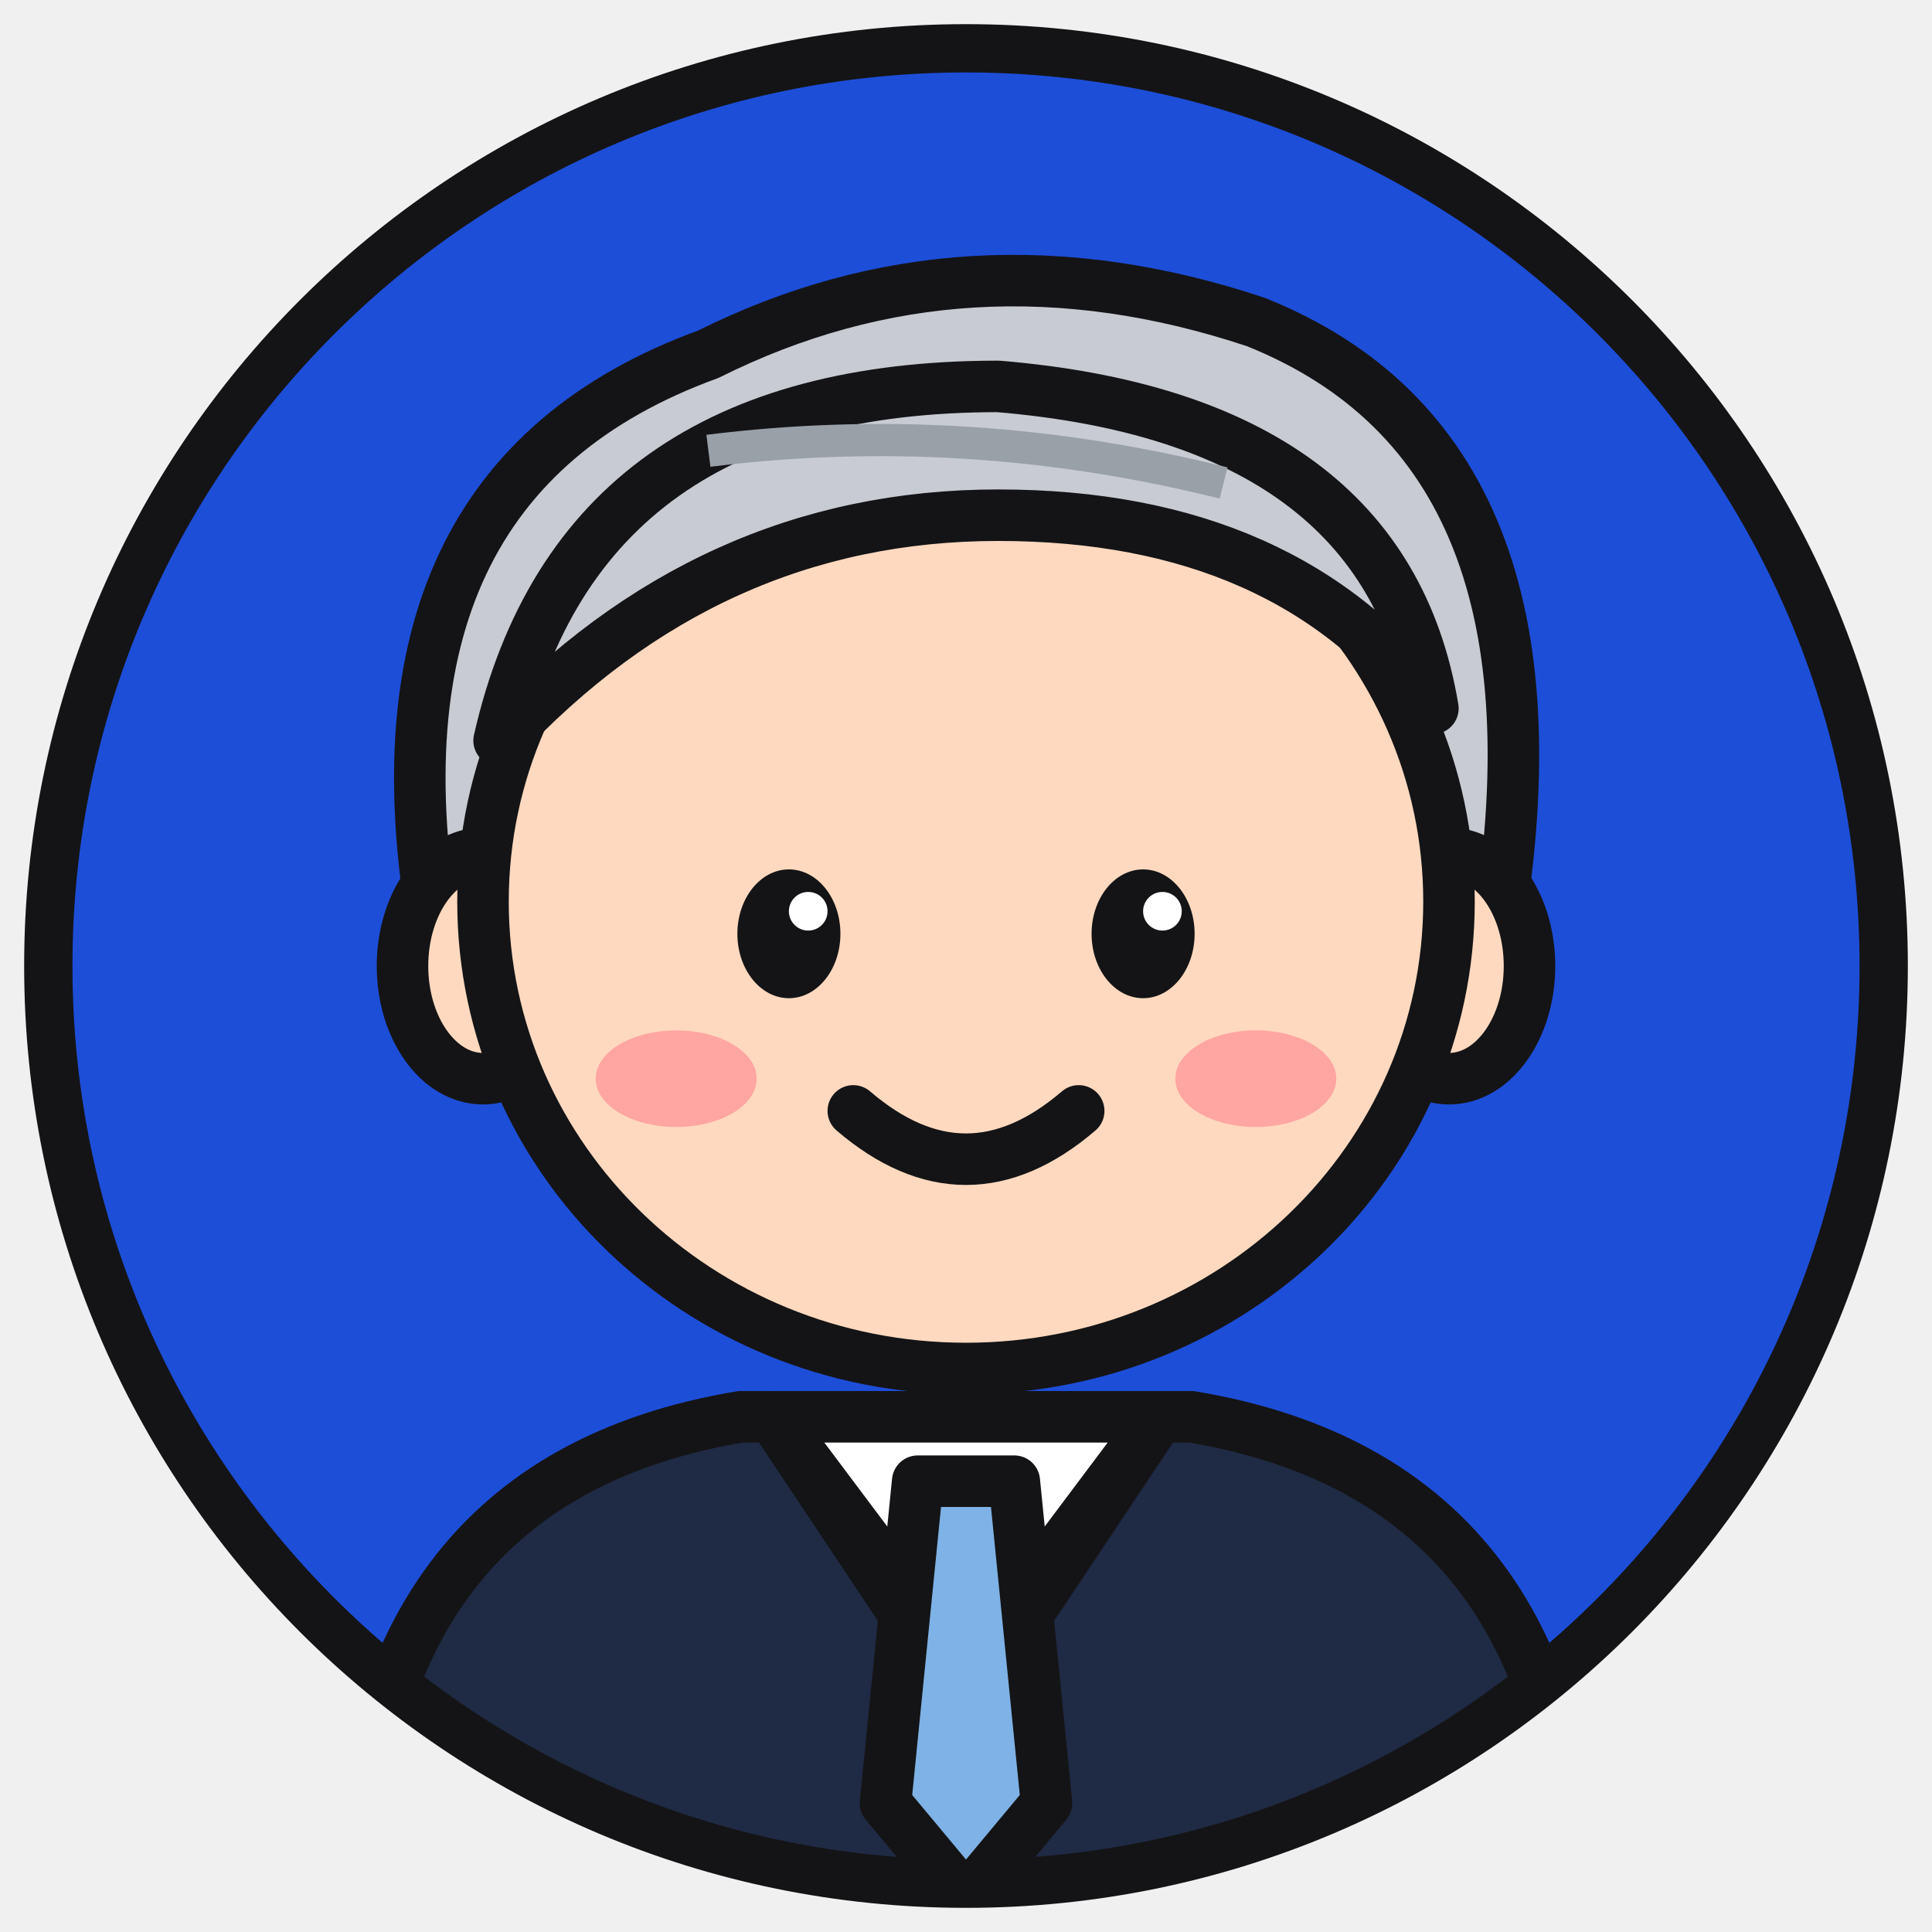
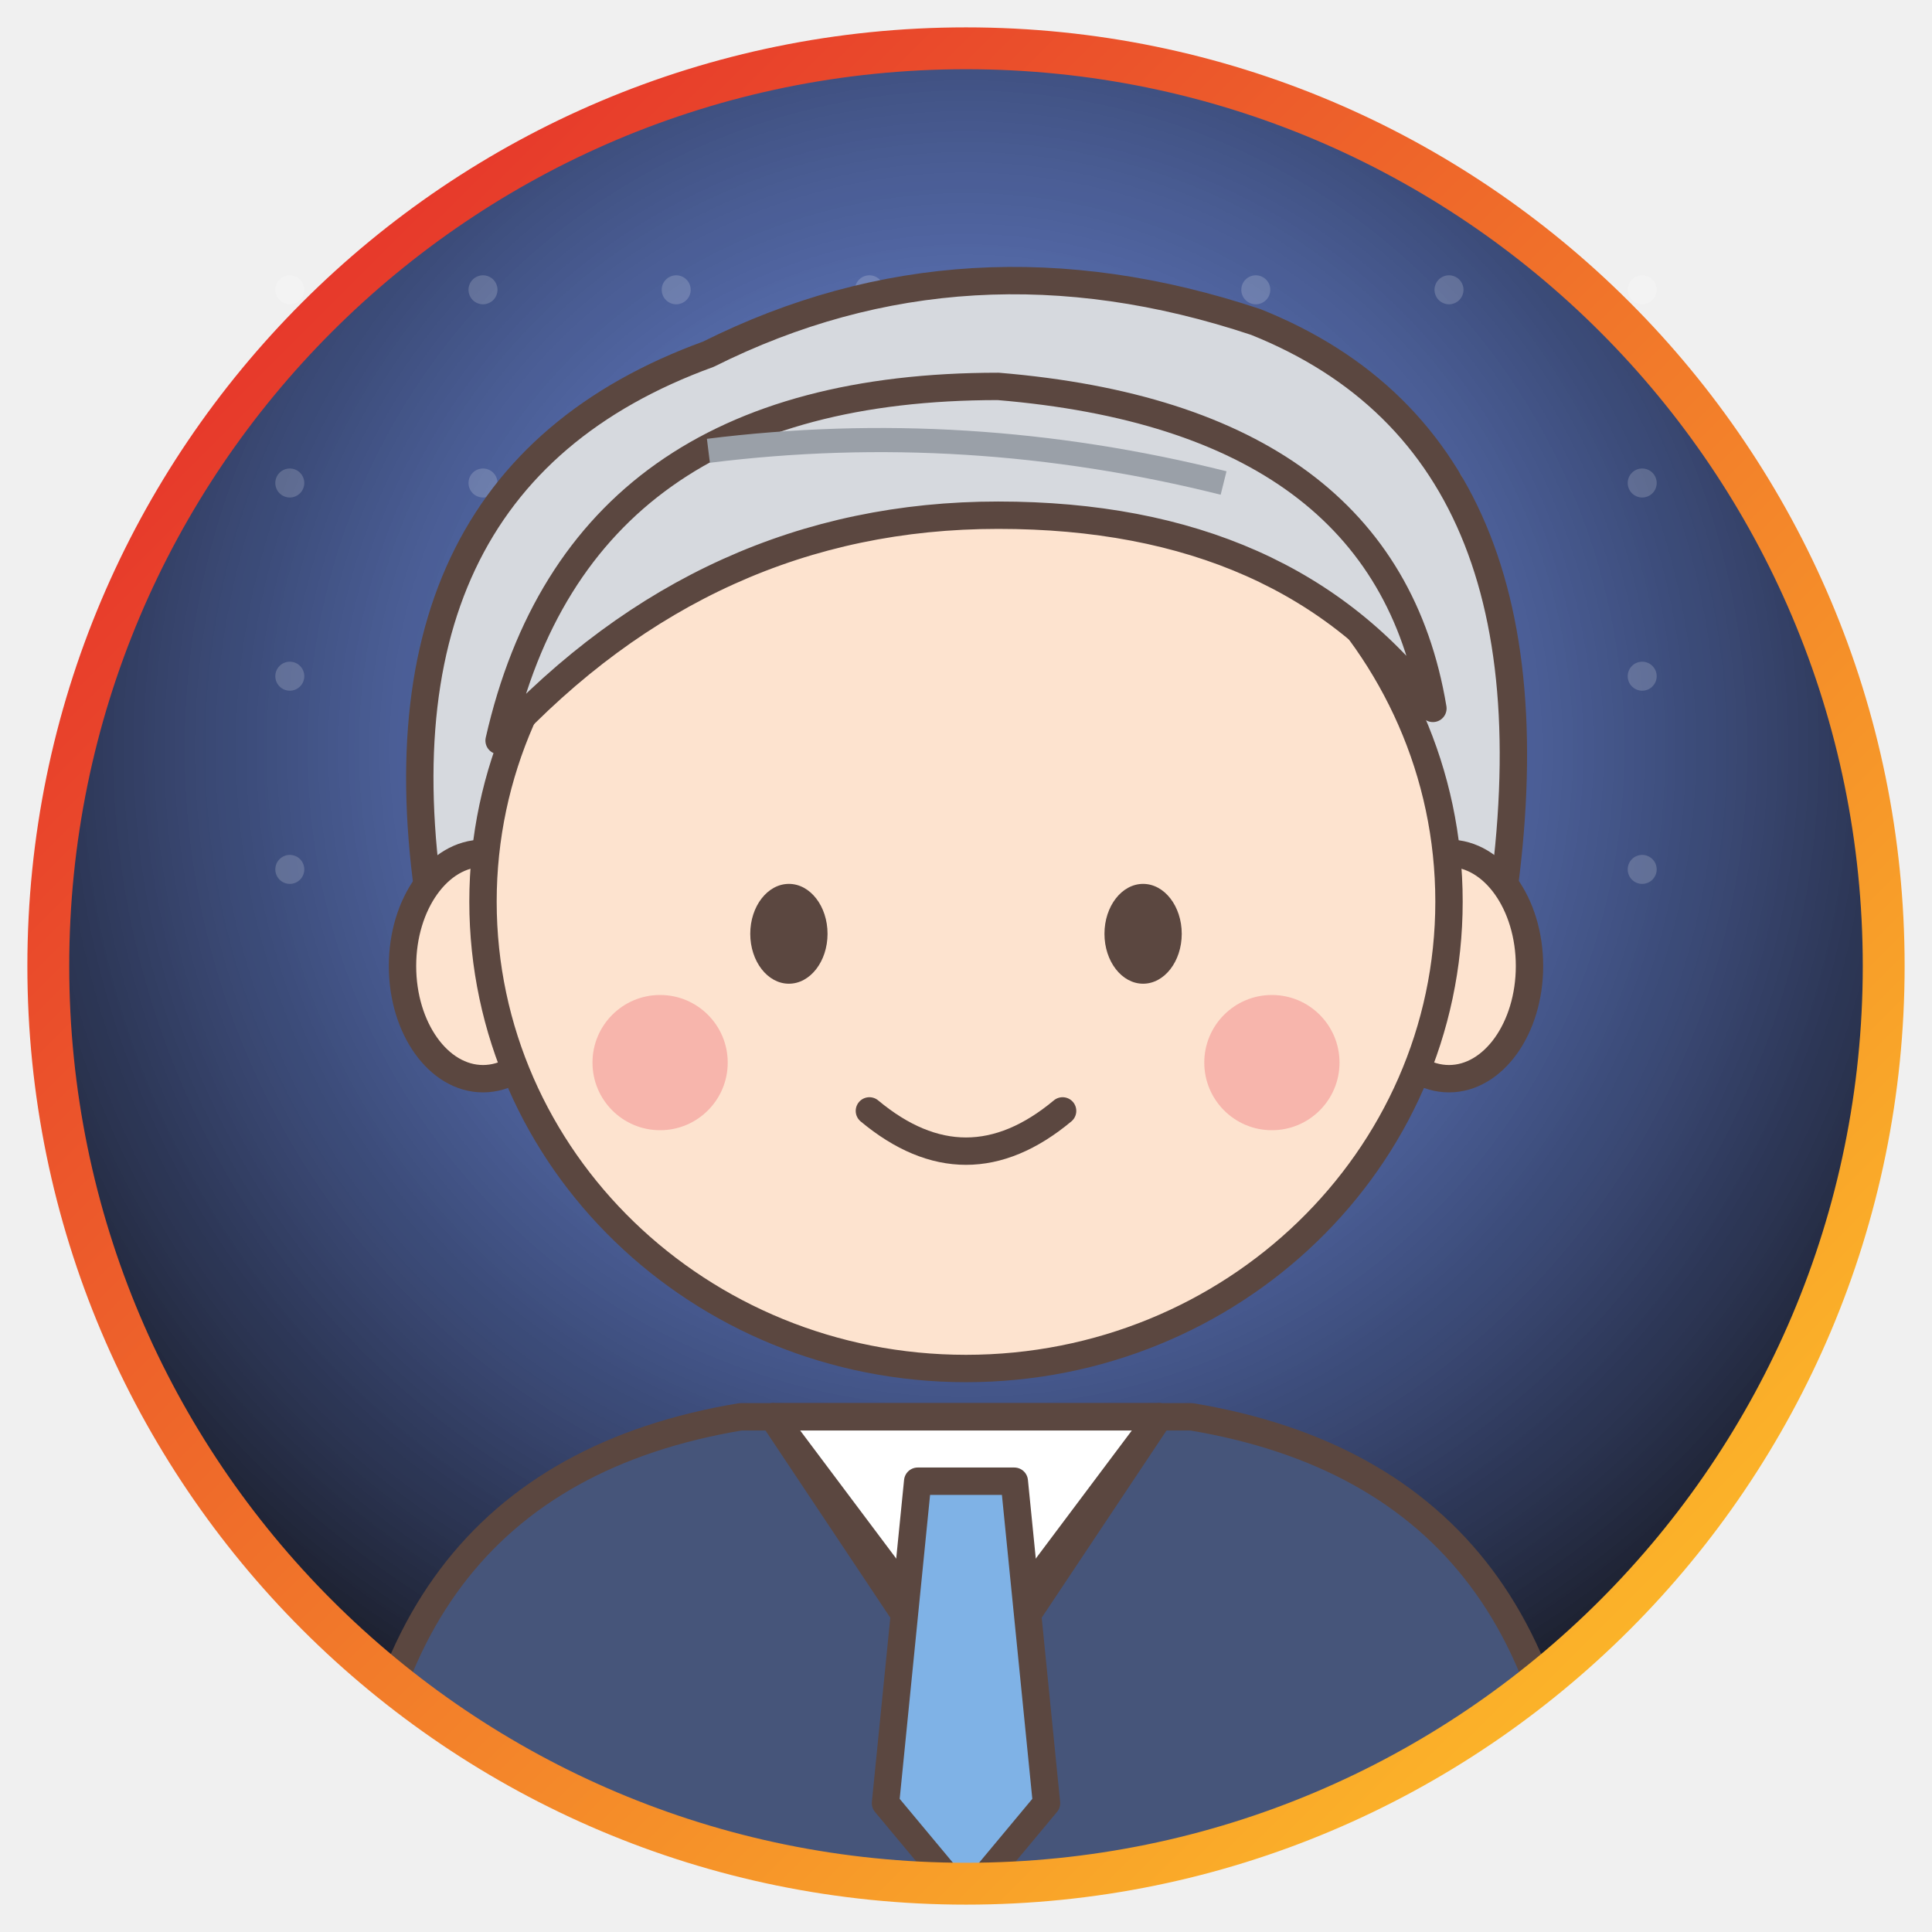
<svg xmlns="http://www.w3.org/2000/svg" viewBox="0 0 120 120" role="img" aria-label="Bill Ackman（Q 版插畫）">
  <defs>
-     <clipPath id="c">
-       <circle cx="60" cy="60" r="58" />
+     <clipPath id="c5380">
+       <circle cx="60" cy="60" r="56" />
    </clipPath>
+     <radialGradient id="g5380" cx="50%" cy="38%" r="65%">
+       <stop offset="0" stop-color="#1d4ed8" stop-opacity=".55" />
+       <stop offset="1" stop-color="#141418" />
+     </radialGradient>
+     <linearGradient id="r5380" x1="0" y1="0" x2="1" y2="1">
+       <stop offset="0" stop-color="#e3232c" />
+       <stop offset="1" stop-color="#ffc928" />
+     </linearGradient>
  </defs>
-   <circle cx="60" cy="60" r="58" fill="#1d4ed8" />
-   <g clip-path="url(#c)">
-     <path d="M22 120 Q22 92 46 88 L74 88 Q98 92 98 120 Z" fill="#1f2a44" stroke="#141416" stroke-width="3.2" stroke-linejoin="round" stroke-linecap="round" />
-     <path d="M48 88 L60 104 L72 88 Z" fill="#ffffff" stroke="#141416" stroke-width="3.2" stroke-linejoin="round" stroke-linecap="round" />
-     <path d="M57 92 L63 92 L65 112 L60 118 L55 112 Z" fill="#7fb2e6" stroke="#141416" stroke-width="3.2" stroke-linejoin="round" stroke-linecap="round" />
-     <path d="M48 88 L56 100 M72 88 L64 100" fill="none" stroke="#141416" stroke-width="3.2" stroke-linejoin="round" stroke-linecap="round" />
-     <path d="M27 58 Q22 30 44 22 Q60 14 78 20 Q98 28 93 58 Z" fill="#c8ccd2" stroke="#141416" stroke-width="3.2" stroke-linejoin="round" stroke-linecap="round" />
-     <ellipse cx="30" cy="60" rx="5" ry="7" fill="#ffd9bf" stroke="#141416" stroke-width="3.2" stroke-linejoin="round" stroke-linecap="round" />
-     <ellipse cx="90" cy="60" rx="5" ry="7" fill="#ffd9bf" stroke="#141416" stroke-width="3.2" stroke-linejoin="round" stroke-linecap="round" />
-     <ellipse cx="60" cy="56" rx="30" ry="29" fill="#ffd9bf" stroke="#141416" stroke-width="3.2" stroke-linejoin="round" stroke-linecap="round" />
-     <ellipse cx="42" cy="67" rx="5" ry="3" fill="#ff7a8a" opacity=".55" />
-     <ellipse cx="78" cy="67" rx="5" ry="3" fill="#ff7a8a" opacity=".55" />
-     <ellipse cx="49" cy="58" rx="3.2" ry="4" fill="#141416" />
-     <circle cx="50.2" cy="56.6" r="1.2" fill="#fff" />
-     <ellipse cx="71" cy="58" rx="3.2" ry="4" fill="#141416" />
-     <circle cx="72.2" cy="56.6" r="1.2" fill="#fff" />
-     <path d="M53 69 Q60 75 67 69" fill="none" stroke="#141416" stroke-width="3.2" stroke-linejoin="round" stroke-linecap="round" />
-     <path d="M31 46 Q36 24 62 24 Q86 26 89 44 Q80 32 62 32 Q44 32 31 46 Z" fill="#c8ccd2" stroke="#141416" stroke-width="3.2" stroke-linejoin="round" stroke-linecap="round" />
-     <path d="M44 28 Q60 26 76 30" fill="none" stroke="#9aa0a8" stroke-width="2" />
+   <circle cx="60" cy="60" r="56" fill="url(#g5380)" />
+   <circle cx="18" cy="18" r="0.9" fill="#ffffff" opacity=".18" />
+   <circle cx="18" cy="30" r="0.9" fill="#ffffff" opacity=".18" />
+   <circle cx="18" cy="42" r="0.9" fill="#ffffff" opacity=".18" />
+   <circle cx="18" cy="54" r="0.9" fill="#ffffff" opacity=".18" />
+   <circle cx="30" cy="18" r="0.9" fill="#ffffff" opacity=".18" />
+   <circle cx="30" cy="30" r="0.9" fill="#ffffff" opacity=".18" />
+   <circle cx="30" cy="42" r="0.9" fill="#ffffff" opacity=".18" />
+   <circle cx="30" cy="54" r="0.9" fill="#ffffff" opacity=".18" />
+   <circle cx="42" cy="18" r="0.9" fill="#ffffff" opacity=".18" />
+   <circle cx="42" cy="30" r="0.9" fill="#ffffff" opacity=".18" />
+   <circle cx="42" cy="42" r="0.9" fill="#ffffff" opacity=".18" />
+   <circle cx="42" cy="54" r="0.9" fill="#ffffff" opacity=".18" />
+   <circle cx="54" cy="18" r="0.9" fill="#ffffff" opacity=".18" />
+   <circle cx="54" cy="30" r="0.9" fill="#ffffff" opacity=".18" />
+   <circle cx="54" cy="42" r="0.9" fill="#ffffff" opacity=".18" />
+   <circle cx="54" cy="54" r="0.9" fill="#ffffff" opacity=".18" />
+   <circle cx="66" cy="18" r="0.9" fill="#ffffff" opacity=".18" />
+   <circle cx="66" cy="30" r="0.9" fill="#ffffff" opacity=".18" />
+   <circle cx="66" cy="42" r="0.9" fill="#ffffff" opacity=".18" />
+   <circle cx="66" cy="54" r="0.9" fill="#ffffff" opacity=".18" />
+   <circle cx="78" cy="18" r="0.9" fill="#ffffff" opacity=".18" />
+   <circle cx="78" cy="30" r="0.9" fill="#ffffff" opacity=".18" />
+   <circle cx="78" cy="42" r="0.9" fill="#ffffff" opacity=".18" />
+   <circle cx="78" cy="54" r="0.9" fill="#ffffff" opacity=".18" />
+   <circle cx="90" cy="18" r="0.9" fill="#ffffff" opacity=".18" />
+   <circle cx="90" cy="30" r="0.9" fill="#ffffff" opacity=".18" />
+   <circle cx="90" cy="42" r="0.9" fill="#ffffff" opacity=".18" />
+   <circle cx="90" cy="54" r="0.9" fill="#ffffff" opacity=".18" />
+   <circle cx="102" cy="18" r="0.9" fill="#ffffff" opacity=".18" />
+   <circle cx="102" cy="30" r="0.9" fill="#ffffff" opacity=".18" />
+   <circle cx="102" cy="42" r="0.9" fill="#ffffff" opacity=".18" />
+   <circle cx="102" cy="54" r="0.9" fill="#ffffff" opacity=".18" />
+   <g clip-path="url(#c5380)">
+     <path d="M22 120 Q22 92 46 88 L74 88 Q98 92 98 120 Z" fill="#46557a" stroke="#5b4740" stroke-width="1.7" stroke-linejoin="round" stroke-linecap="round" />
+     <path d="M48 88 L60 104 L72 88 Z" fill="#ffffff" stroke="#5b4740" stroke-width="1.7" stroke-linejoin="round" stroke-linecap="round" />
+     <path d="M57 92 L63 92 L65 112 L60 118 L55 112 Z" fill="#7fb2e6" stroke="#5b4740" stroke-width="1.7" stroke-linejoin="round" stroke-linecap="round" />
+     <path d="M48 88 L56 100 M72 88 L64 100" fill="none" stroke="#5b4740" stroke-width="1.7" stroke-linejoin="round" stroke-linecap="round" />
+     <path d="M27 58 Q22 30 44 22 Q60 14 78 20 Q98 28 93 58 Z" fill="#d6d9de" stroke="#5b4740" stroke-width="1.7" stroke-linejoin="round" stroke-linecap="round" />
+     <ellipse cx="30" cy="60" rx="5" ry="7" fill="#fde3cf" stroke="#5b4740" stroke-width="1.7" stroke-linejoin="round" stroke-linecap="round" />
+     <ellipse cx="90" cy="60" rx="5" ry="7" fill="#fde3cf" stroke="#5b4740" stroke-width="1.7" stroke-linejoin="round" stroke-linecap="round" />
+     <ellipse cx="60" cy="56" rx="30" ry="29" fill="#fde3cf" stroke="#5b4740" stroke-width="1.7" stroke-linejoin="round" stroke-linecap="round" />
+     <circle cx="41" cy="66" r="4.2" fill="#f6a5a0" opacity=".75" />
+     <circle cx="79" cy="66" r="4.2" fill="#f6a5a0" opacity=".75" />
+     <ellipse cx="49" cy="58" rx="2.4" ry="3.1" fill="#5b4740" />
+     <ellipse cx="71" cy="58" rx="2.4" ry="3.1" fill="#5b4740" />
+     <path d="M54 69 Q60 74 66 69" fill="none" stroke="#5b4740" stroke-width="1.7" stroke-linejoin="round" stroke-linecap="round" />
+     <path d="M31 46 Q36 24 62 24 Q86 26 89 44 Q80 32 62 32 Q44 32 31 46 Z" fill="#d6d9de" stroke="#5b4740" stroke-width="1.7" stroke-linejoin="round" stroke-linecap="round" />
+     <path d="M44 28 Q60 26 76 30" fill="none" stroke="#9aa0a8" stroke-width="1.5" />
  </g>
-   <circle cx="60" cy="60" r="57" fill="none" stroke="#141416" stroke-width="3" />
+   <circle cx="60" cy="60" r="57" fill="none" stroke="url(#r5380)" stroke-width="2.6" />
</svg>
